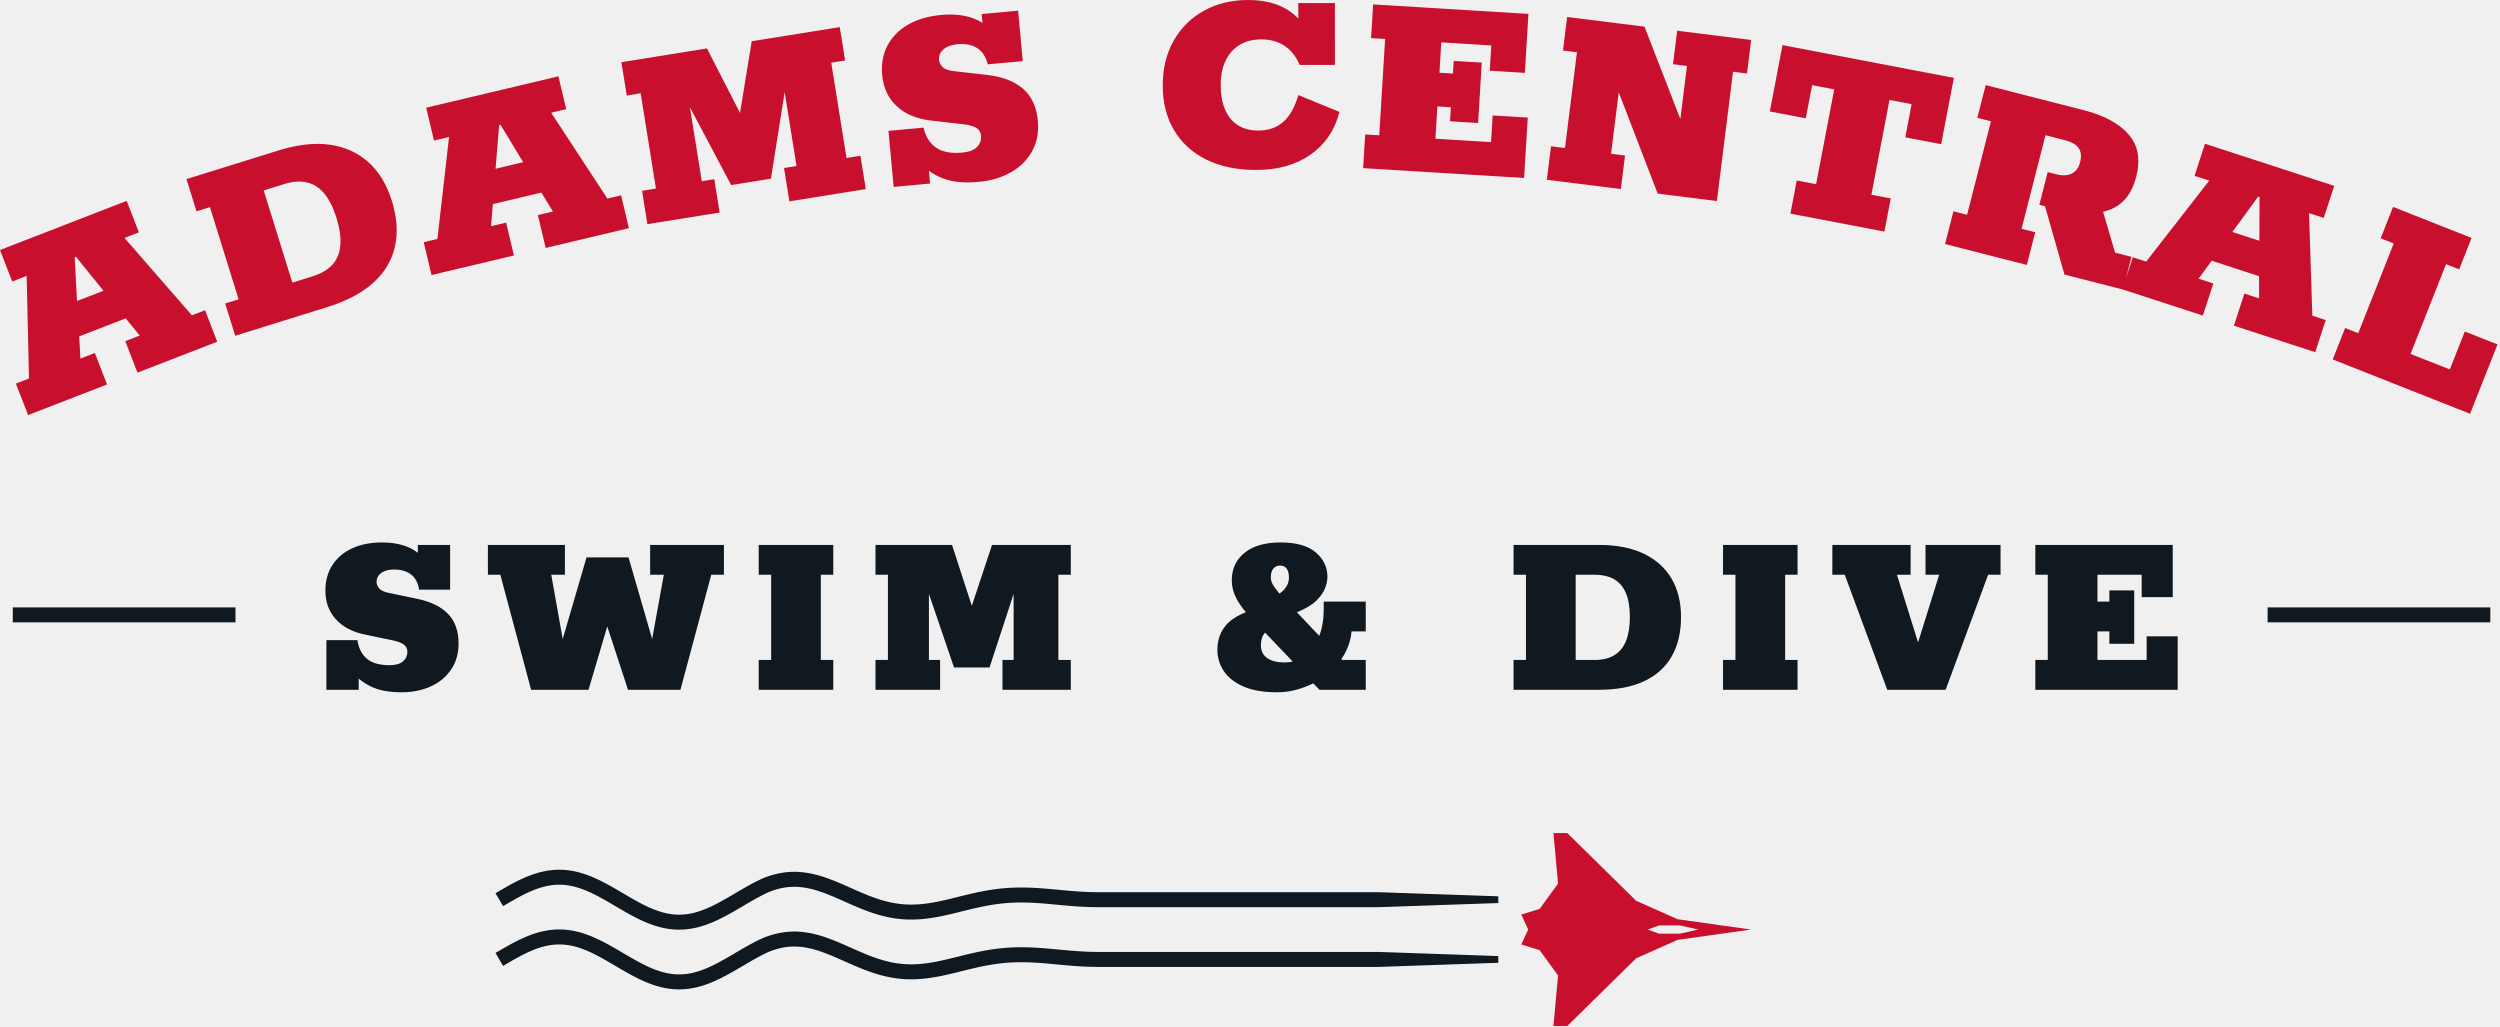
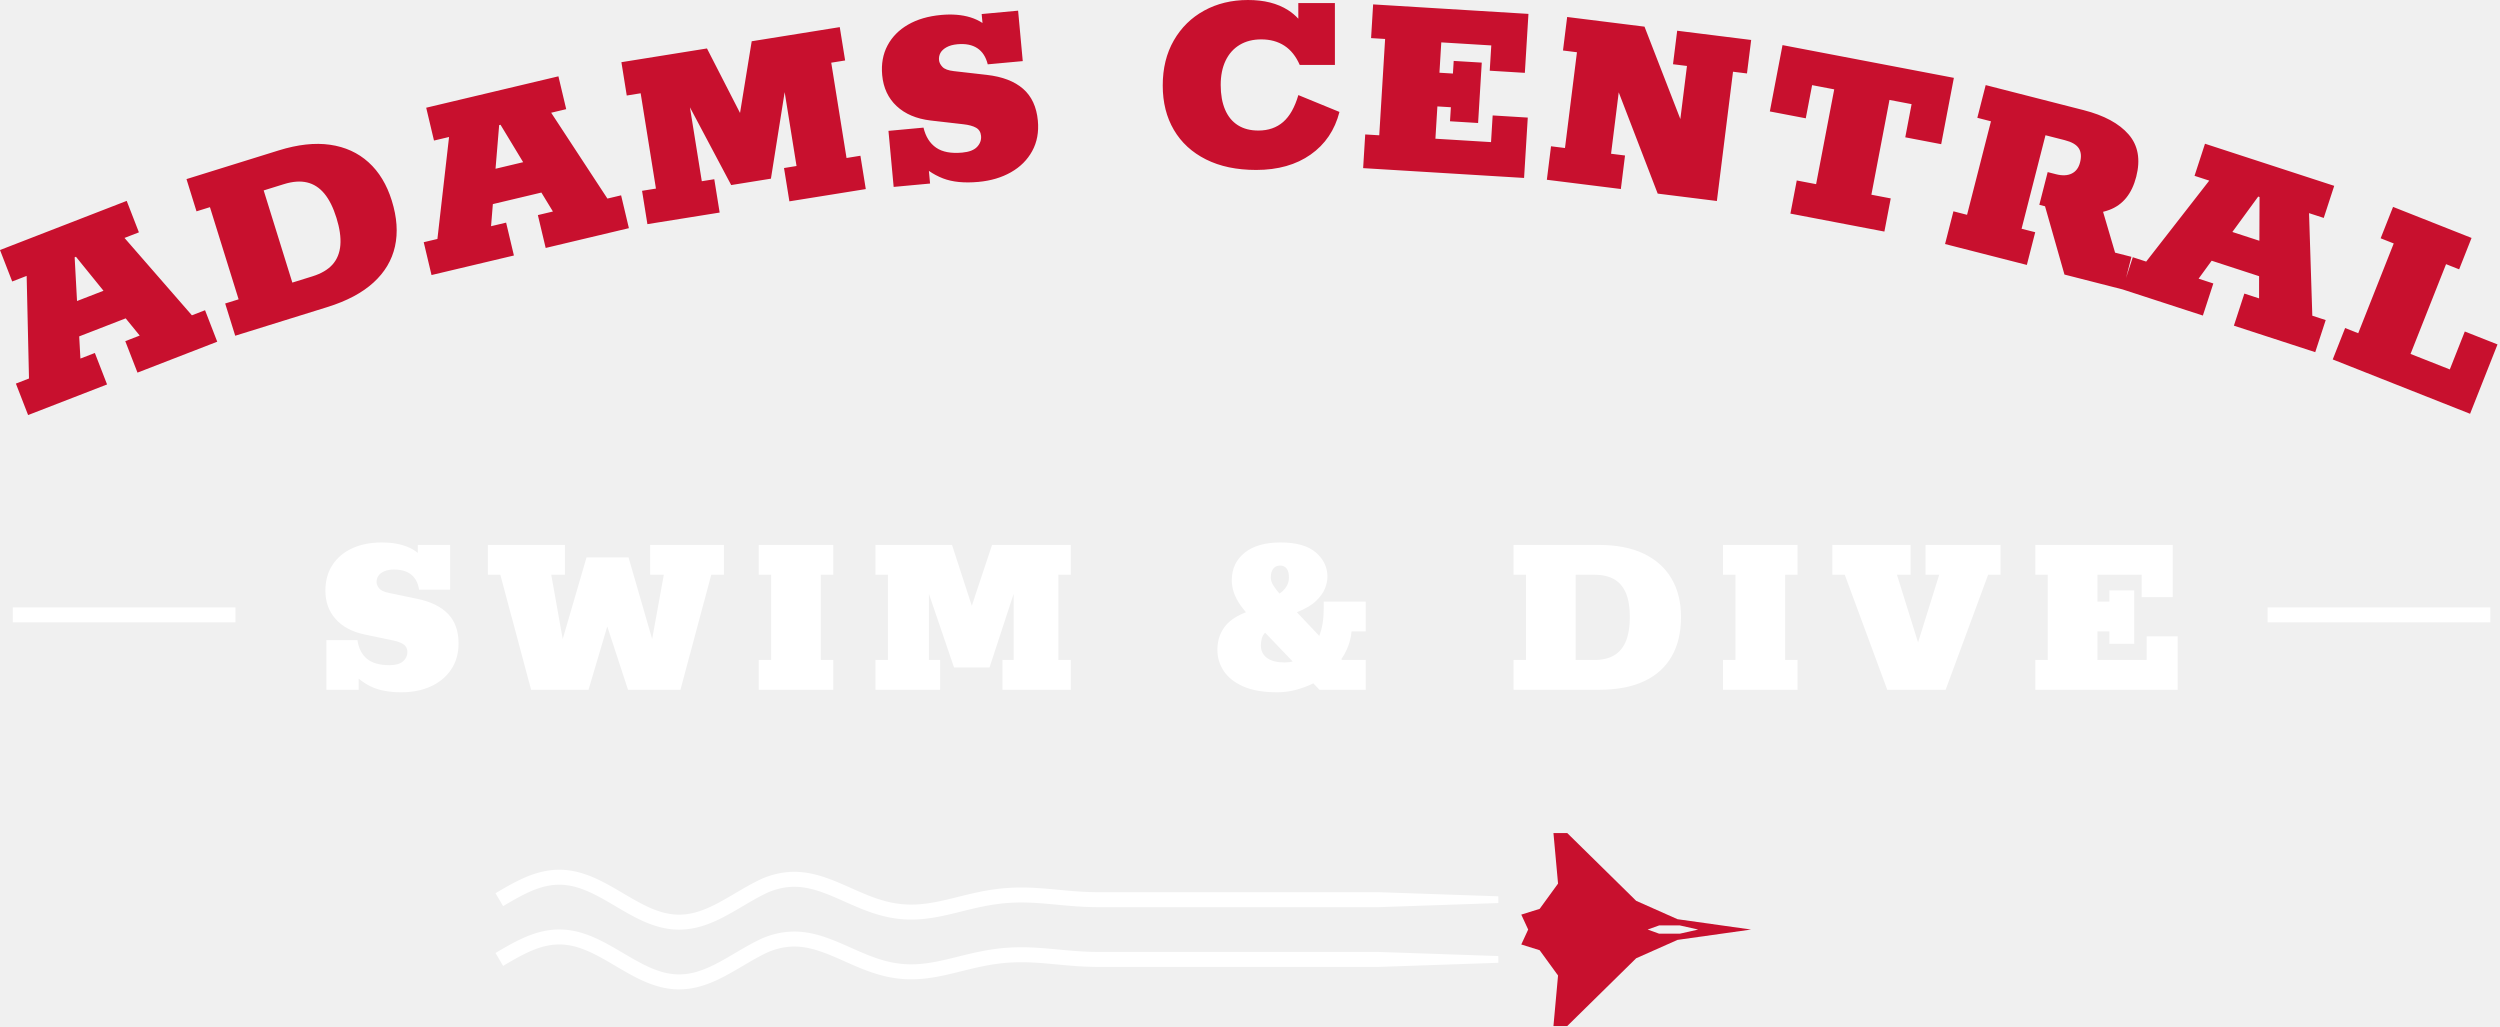
<svg xmlns="http://www.w3.org/2000/svg" width="10.01in" height="4.11in" viewBox="0 0 1001 411">
  <g id="ink-jets-red">
    <path fill="#C8102E" fill-rule="nonzero" d="M778.8 97.71 811.55 106.08 814.9 92.98 809.44 91.59 819.01 54.15 826.76 56.13Q830.91 57.19 832.33 59.35Q833.75 61.52 832.86 65.01Q832.02 68.29 829.5 69.5Q826.98 70.72 823.27 69.77L819.89 68.91L816.54 82.01L818.83 82.59L826.61 109.93L849.88 115.88L882.03 126.35L886.22 113.5L880.32 111.58L885.55 104.39L904.54 110.58L904.53 119.47L898.64 117.55L894.45 130.4L927.02 141.01L931.21 128.16L925.85 126.41L924.54 85.34L930.43 87.26L934.62 74.41L882.88 57.55L878.69 70.4L884.58 72.32L859.33 104.74L853.97 102.99L851.26 111.3L853.43 102.83L846.88 101.16L842.07 84.81Q843.36 84.5 844.56 84.05Q852.72 81.02 855.35 70.76Q858 60.39 852.29 53.82Q846.59 47.24 834.25 44.09L795.07 34.07L791.72 47.17L797.18 48.57L787.61 86.01L782.15 84.61ZM259.22 89.75 288.15 85.11 286 71.76 281 72.56 276.25 42.97 292.77 74.1 308.68 71.54 314.18 36.88 318.93 66.47 313.92 67.28 316.07 80.62 346.66 75.71 344.51 62.36 338.95 63.26 332.83 25.1 338.39 24.21 336.24 10.86 300.98 16.52 296.31 45.23 283.07 19.4 248.81 24.9 250.95 38.25 256.52 37.35 262.64 75.51 257.08 76.4ZM94.18 134.43 131.08 122.95Q142.8 119.3 149.55 113.13Q156.31 106.96 158.15 98.66Q159.99 90.36 156.88 80.35Q153.87 70.67 147.55 64.97Q141.23 59.26 132.16 57.96Q123.08 56.65 111.57 60.23L74.67 71.71L78.68 84.62L84.06 82.95L95.54 119.85L90.16 121.52ZM619.36 71.98 648.99 75.68 650.66 62.26 645.07 61.56 648.14 36.97 663.74 77.52 687.44 80.48 693.9 28.72 699.49 29.41 701.17 16 671.54 12.3 669.87 25.72 675.46 26.41 672.81 47.66 658.46 10.67 627.49 6.8 625.82 20.22 631.41 20.92 626.62 59.26 621.03 58.57ZM11.25 166.19 42.87 153.93 37.98 141.33 32.2 143.57 31.71 134.69 50.32 127.47 55.94 134.36 50.16 136.6 55.05 149.2 86.98 136.82 82.1 124.21 76.84 126.25 49.85 95.27 55.62 93.03 50.73 80.43 0 100.11 4.89 112.71 10.67 110.47 11.61 151.55 6.36 153.59ZM172.78 110.13 205.77 102.3 202.65 89.14 196.62 90.57 197.34 81.72 216.77 77.1 221.39 84.69 215.36 86.12 218.49 99.28 251.81 91.36 248.69 78.21 243.21 79.51 220.69 45.14 226.71 43.71 223.59 30.56 170.65 43.13 173.77 56.28 179.8 54.85 175.14 95.68 169.66 96.98ZM545.8 67.32 610.24 71.25 611.72 47.08 597.66 46.22 597.01 56.9 574.74 55.54 575.53 42.61 580.93 42.94 580.58 48.56 591.83 49.25 593.3 25.07 582.06 24.39 581.75 29.45 576.35 29.12 577.09 16.97 597.11 18.19 596.49 28.31 610.55 29.17 611.99 5.56 549.8 1.76 548.98 15.26 554.6 15.6 552.25 54.17 546.63 53.83ZM391.8 72.83Q399.2 72.15 404.79 68.97Q410.38 65.8 413.29 60.49Q416.19 55.19 415.56 48.35Q414.8 40.05 409.63 35.54Q404.46 31.04 395.08 29.98L381.93 28.48Q378.62 28.11 377.37 26.81Q376.12 25.51 375.98 24.06Q375.84 22.48 376.56 21.17Q377.29 19.86 379.01 18.91Q380.74 17.96 383.32 17.72Q388.25 17.26 391.33 19.3Q394.4 21.34 395.49 25.76L409.51 24.47L407.65 4.27L393.06 5.62L393.39 9.2Q391.12 7.73 388.54 6.94Q383.42 5.38 376.8 5.99Q369.06 6.7 363.58 9.87Q358.11 13.03 355.36 18.21Q352.61 23.38 353.23 30.12Q353.94 37.74 359.01 42.48Q364.09 47.22 372.56 48.24L385.71 49.75Q389.02 50.12 390.81 51.14Q392.61 52.16 392.81 54.41Q393.04 56.88 391.24 58.8Q389.44 60.72 385.29 61.1Q378.55 61.72 374.81 59.12Q371.06 56.53 369.77 51.1L355.74 52.4L357.82 74.84L372.4 73.49L371.93 68.42Q374.54 70.25 377.58 71.43Q383.27 73.62 391.8 72.83ZM502.98 68.05Q516.05 68.04 524.78 61.89Q533.51 55.75 536.32 44.82L519.86 38.07Q517.73 45.39 513.79 48.83Q509.84 52.27 503.87 52.27Q499.03 52.28 495.65 50.14Q492.27 48 490.52 43.89Q488.77 39.78 488.77 34.03Q488.76 28.4 490.73 24.28Q492.7 20.17 496.36 17.97Q500.02 15.77 504.98 15.77Q510.39 15.77 514.27 18.3Q518.16 20.83 520.42 26.01L534.5 26L534.49 1.22L519.84 1.23L519.85 7.49Q518.01 5.5 515.73 4.05Q509.36 -0.01 499.67 0Q489.87 0.01 482.16 4.24Q474.44 8.46 470 16.18Q465.55 23.9 465.56 34.27Q465.56 44.41 470.02 52.01Q474.47 59.61 482.87 63.83Q491.26 68.05 502.98 68.05ZM716.88 85.53 754.51 92.72 757.05 79.44 749.3 77.96 756.55 40.01 765.4 41.7 762.87 54.98 777.25 57.73 782.33 31.17 713.72 18.06 708.64 44.62 723.03 47.37 725.57 34.09 734.42 35.78 727.17 73.74 719.42 72.26ZM701.12 372.19 671.68 368.05 655.12 360.69 627.52 333.55H622L623.84 353.79L616.48 363.91L609.12 366.21L611.88 372.19L609.12 378.17L616.48 380.47L623.84 390.59L622 410.83H627.52L655.12 383.69L671.68 376.33ZM934.02 143.92 989.02 165.68 1000 137.91 986.91 132.73 980.9 147.92 965.18 141.71 979.4 105.77 984.64 107.84 989.61 95.27 958.18 82.84 953.21 95.41 958.45 97.48 944.23 133.42 938.99 131.34ZM117.05 113.15 105.58 76.25 113.65 73.74Q118.92 72.1 122.92 73.04Q126.93 73.98 129.85 77.49Q132.78 81.01 134.72 87.25Q136.66 93.49 136.28 98.15Q135.9 102.81 133.15 105.91Q130.39 109 125.12 110.64ZM893.84 92.88 904.19 78.71 904.72 78.88 904.65 96.4ZM198.41 67.57 199.86 50.09 200.41 49.96 209.47 64.94ZM30.84 120.53 29.89 103.02 30.41 102.81 41.44 116.42ZM679.96 372.19 672.6 373.85H664.32L659.72 372.19L664.32 370.54H672.6Z" />
  </g>
-   <g id="ink-black">
-     <path fill="#101820" fill-rule="nonzero" d="M212.66 276.19H235.64L243.15 250.83L251.46 276.19H272.45L284.79 230.13H289.86V218.19H260.32V230.13H265.79L261.12 255.87L251.66 223.17H234.85L225.31 255.87L220.72 230.13H226.19V218.19H195.35V230.13H200.33ZM350.55 276.19H376.42V264.25H371.94V237.79L381.99 267.24H396.21L405.86 237.79V264.25H401.39V276.19H428.75V264.25H423.77V230.13H428.75V218.19H397.21L389.11 242.57L381.19 218.19H350.55V230.13H355.52V264.25H350.55ZM606.03 276.19H640.15Q651 276.19 658.31 272.76Q665.62 269.33 669.35 262.81Q673.08 256.3 673.08 247.04Q673.08 238.09 669.25 231.62Q665.42 225.16 658.11 221.67Q650.8 218.19 640.15 218.19H606.03V230.13H611V264.25H606.03ZM511.42 277.19Q515.3 277.19 518.98 276.19Q522.66 275.2 525.84 273.61L528.33 276.19H546.84V264.25H537.38L537.07 263.92Q538.4 262.04 539.32 259.93Q540.87 256.4 541.16 252.81H546.84V240.88H530.02V243.76Q530.02 246.84 529.57 249.58Q529.13 252.32 528.23 254.6L519.28 245.15Q524.45 243.06 527.04 240.53Q529.62 237.99 530.57 235.5Q531.51 233.02 531.51 230.93Q531.51 225.26 526.89 221.23Q522.26 217.2 512.71 217.2Q503.46 217.2 498.34 221.33Q493.21 225.46 493.21 232.32Q493.21 236.2 495.2 239.93Q496.51 242.37 498.88 245.14Q493.61 247.18 490.97 250.23Q487.44 254.31 487.44 260.18Q487.44 264.75 489.93 268.58Q492.42 272.41 497.69 274.8Q502.96 277.19 511.42 277.19ZM814.95 276.19H871.95V254.8H859.52V264.25H839.82V252.81H844.59V257.79H854.54V236.4H844.59V240.88H839.82V230.13H857.53V239.08H869.96V218.19H814.95V230.13H819.92V264.25H814.95ZM599.92 382.8 597.7 382.73 593.25 382.57 592.14 382.54 591.03 382.5 589.92 382.46 588.81 382.42 587.7 382.38 586.59 382.34 585.48 382.31 584.37 382.27 583.25 382.23 582.14 382.19 581.03 382.15 579.92 382.12 578.81 382.08 577.7 382.04 576.59 382 575.48 381.96 574.37 381.92 573.25 381.89 572.14 381.85 571.03 381.81 569.92 381.77 568.81 381.73 567.7 381.7 566.59 381.66 565.48 381.62 564.37 381.58 563.25 381.54 562.14 381.5 561.03 381.47 559.92 381.43 558.81 381.39 557.7 381.35 556.59 381.31 554.37 381.24 553.25 381.2 552.14 381.16 551.03 381.15H439.93L438.84 381.15L437.76 381.13L436.68 381.11L435.59 381.07L434.51 381.02L433.42 380.97L432.33 380.9L431.24 380.83L430.15 380.75L429.05 380.66L427.96 380.57L426.86 380.48L425.75 380.37L424.64 380.27L423.53 380.17L422.42 380.06L421.3 379.96L420.18 379.86L419.06 379.76L417.93 379.67L416.8 379.59L415.67 379.51L414.53 379.44L413.39 379.38L412.25 379.34L411.1 379.3L409.96 379.28L408.81 379.28L407.65 379.29L406.5 379.31L405.35 379.35L404.19 379.41L403.03 379.49L401.88 379.58L400.72 379.69L399.57 379.82L398.41 379.97L397.26 380.13L396.11 380.31L394.96 380.51L393.81 380.71L392.67 380.94L391.53 381.17L390.39 381.41L389.26 381.67L388.13 381.93L387 382.2L385.88 382.47L384.76 382.74L383.64 383.02L382.54 383.3L381.43 383.57L380.33 383.84L379.24 384.1L378.15 384.35L377.06 384.59L375.98 384.82L374.91 385.04L373.83 385.24L372.77 385.42L371.71 385.59L370.65 385.73L369.6 385.85L368.56 385.96L367.51 386.03L366.47 386.09L365.43 386.11L364.4 386.12L363.37 386.09L362.34 386.04L361.31 385.96L360.27 385.85L359.24 385.71L358.21 385.55L357.17 385.36L356.14 385.14L355.09 384.89L354.05 384.62L353 384.31L351.95 383.99L350.89 383.64L349.83 383.26L348.76 382.87L347.69 382.46L346.61 382.02L345.53 381.57L344.44 381.11L343.34 380.64L342.24 380.15L341.14 379.66L340.03 379.17L338.91 378.67L337.79 378.18L336.66 377.69L335.52 377.21L334.38 376.74L333.23 376.29L332.07 375.85L330.91 375.43L329.74 375.03L328.56 374.66L327.38 374.32L326.18 374.02L324.98 373.74L323.78 373.51L322.57 373.32L321.35 373.17L320.12 373.06L318.9 373L317.66 372.99L316.43 373.03L315.2 373.12L313.97 373.26L312.74 373.45L311.51 373.69L310.29 373.98L309.07 374.31L307.86 374.7L306.65 375.12L305.41 375.61L304.19 376.18L303.02 376.75L301.87 377.34L300.72 377.95L299.58 378.58L298.44 379.22L297.31 379.86L296.19 380.52L295.07 381.17L293.96 381.83L292.85 382.48L291.75 383.12L290.66 383.75L289.57 384.36L288.49 384.96L287.41 385.54L286.35 386.09L285.29 386.61L284.23 387.11L283.19 387.57L282.15 388L281.12 388.39L280.09 388.75L279.07 389.07L278.07 389.35L277.06 389.59L276.07 389.78L275.07 389.94L274.09 390.05L273.1 390.12L272.12 390.15L271.14 390.14L270.15 390.08L269.17 389.99L268.18 389.85L267.18 389.67L266.18 389.45L265.17 389.19L264.16 388.88L263.14 388.54L262.11 388.16L261.07 387.75L260.03 387.3L258.98 386.81L257.92 386.3L256.86 385.76L255.79 385.19L254.71 384.61L253.62 384L252.53 383.37L251.43 382.74L250.33 382.09L249.22 381.44L248.11 380.78L246.98 380.12L245.86 379.47L244.72 378.83L243.58 378.2L242.44 377.58L241.28 376.98L240.12 376.4L238.96 375.85L237.78 375.32L236.6 374.82L235.41 374.36L234.21 373.94L233.01 373.55L231.8 373.21L230.58 372.91L229.36 372.66L228.13 372.46L226.89 372.3L225.66 372.2L224.42 372.16L223.18 372.16L221.94 372.22L220.7 372.33L219.47 372.49L218.24 372.71L217.02 372.97L215.8 373.27L214.59 373.63L213.39 374.02L212.19 374.45L211.01 374.92L209.83 375.42L208.65 375.96L207.49 376.51L206.33 377.1L205.18 377.7L204.03 378.32L202.89 378.96L201.76 379.6L200.63 380.26L199.51 380.91L198.4 381.57L201.44 386.74L202.55 386.09L203.65 385.44L204.75 384.81L205.84 384.18L206.92 383.58L208 383L209.07 382.43L210.13 381.9L211.19 381.39L212.24 380.92L213.28 380.47L214.32 380.06L215.34 379.69L216.36 379.36L217.38 379.06L218.38 378.81L219.38 378.6L220.37 378.43L221.36 378.29L222.35 378.21L223.33 378.16L224.31 378.16L225.3 378.19L226.28 378.27L227.27 378.4L228.26 378.56L229.26 378.76L230.27 379.01L231.28 379.3L232.3 379.62L233.32 379.99L234.35 380.39L235.39 380.82L236.44 381.29L237.5 381.8L238.56 382.33L239.63 382.88L240.7 383.46L241.79 384.06L242.88 384.68L243.97 385.31L245.07 385.96L246.18 386.61L247.29 387.26L248.41 387.92L249.53 388.57L250.67 389.22L251.8 389.86L252.95 390.48L254.1 391.09L255.25 391.68L256.42 392.24L257.59 392.78L258.77 393.29L259.96 393.76L261.15 394.2L262.35 394.6L263.56 394.96L264.77 395.28L266 395.55L267.22 395.77L268.46 395.95L269.69 396.07L270.93 396.14L272.17 396.15L273.41 396.11L274.65 396.02L275.88 395.88L277.11 395.69L278.34 395.45L279.56 395.16L280.77 394.82L281.97 394.45L283.17 394.03L284.36 393.58L285.55 393.09L286.72 392.57L287.89 392.02L289.05 391.44L290.21 390.85L291.35 390.23L292.5 389.6L293.63 388.96L294.76 388.31L295.88 387.66L297 387L298.11 386.35L299.21 385.7L300.31 385.06L301.4 384.43L302.49 383.82L303.57 383.23L304.64 382.66L305.71 382.11L306.77 381.59L307.77 381.13L308.74 380.75L309.76 380.39L310.77 380.07L311.78 379.79L312.78 379.55L313.77 379.36L314.77 379.21L315.76 379.09L316.74 379.02L317.73 378.99L318.73 379L319.72 379.05L320.72 379.13L321.72 379.26L322.73 379.42L323.75 379.62L324.77 379.85L325.8 380.11L326.84 380.41L327.88 380.74L328.93 381.09L329.99 381.48L331.06 381.88L332.13 382.31L333.21 382.75L334.3 383.21L335.39 383.68L336.49 384.16L337.59 384.65L338.7 385.15L339.82 385.64L340.94 386.14L342.07 386.62L343.21 387.11L344.34 387.58L345.49 388.04L346.64 388.48L347.79 388.91L348.95 389.32L350.12 389.7L351.29 390.06L352.46 390.4L353.64 390.71L354.82 390.99L356 391.24L357.19 391.46L358.38 391.65L359.57 391.81L360.76 391.93L361.95 392.03L363.14 392.09L364.33 392.11L365.52 392.11L366.7 392.08L367.89 392.02L369.07 391.93L370.24 391.82L371.41 391.68L372.58 391.52L373.74 391.34L374.9 391.14L376.05 390.93L377.2 390.7L378.34 390.45L379.48 390.2L380.61 389.94L381.73 389.67L382.86 389.4L383.97 389.12L385.09 388.84L386.2 388.57L387.3 388.3L388.4 388.03L389.5 387.77L390.59 387.52L391.68 387.27L392.76 387.04L393.84 386.82L394.92 386.61L396 386.42L397.07 386.23L398.14 386.07L399.21 385.92L400.28 385.78L401.34 385.66L402.41 385.56L403.48 385.47L404.54 385.4L405.61 385.35L406.68 385.31L407.74 385.28L408.81 385.28L409.89 385.28L410.96 385.3L412.04 385.33L413.12 385.38L414.2 385.43L415.29 385.5L416.37 385.57L417.47 385.65L418.56 385.74L419.66 385.84L420.76 385.94L421.87 386.04L422.98 386.14L424.09 386.25L425.2 386.35L426.32 386.45L427.44 386.55L428.57 386.64L429.69 386.73L430.82 386.82L431.96 386.89L433.09 386.96L434.23 387.02L435.36 387.06L436.5 387.1L437.64 387.13L438.78 387.15L439.91 387.15H551.03L552.14 387.15L553.25 387.11L554.37 387.07L556.59 386.99L557.7 386.95L558.81 386.92L559.92 386.88L561.03 386.84L562.14 386.8L563.25 386.76L564.37 386.72L565.48 386.69L566.59 386.65L567.7 386.61L568.81 386.57L569.92 386.53L571.03 386.5L572.14 386.46L573.25 386.42L574.37 386.38L575.48 386.34L576.59 386.3L577.7 386.27L578.81 386.23L579.92 386.19L581.03 386.15L582.14 386.11L583.25 386.08L584.37 386.04L585.48 386L586.59 385.96L587.7 385.92L588.81 385.88L589.92 385.85L591.03 385.81L592.14 385.77L593.25 385.73L594.37 385.69L595.48 385.66L596.59 385.62L597.7 385.58L598.81 385.54L599.92 385.5ZM599.92 358.88 594.37 358.69 593.25 358.65 592.14 358.62 591.03 358.58 589.92 358.54 588.81 358.5 587.7 358.46 586.59 358.42 585.48 358.39 584.37 358.35 583.25 358.31 582.14 358.27 581.03 358.23 579.92 358.2 578.81 358.16 577.7 358.12 576.59 358.08 575.48 358.04 574.37 358 573.25 357.97 572.14 357.93 571.03 357.89 569.92 357.85 568.81 357.81 567.7 357.78 566.59 357.74 565.48 357.7 564.37 357.66 563.25 357.62 562.14 357.58 561.03 357.55 559.92 357.51 558.81 357.47 557.7 357.43 555.48 357.35 554.37 357.32 553.25 357.28 552.14 357.24 551.03 357.23H441.03L439.93 357.23L438.84 357.23L437.76 357.21L436.68 357.19L435.59 357.15L434.51 357.1L433.42 357.05L432.33 356.98L431.24 356.91L430.15 356.83L429.05 356.74L427.96 356.65L426.86 356.56L425.75 356.45L424.64 356.35L423.53 356.25L422.42 356.14L421.3 356.04L420.18 355.94L419.06 355.84L417.93 355.75L416.8 355.67L415.67 355.59L414.53 355.52L413.39 355.46L412.25 355.42L411.1 355.38L409.96 355.36L408.81 355.36L407.65 355.37L406.5 355.39L405.35 355.43L404.19 355.49L403.03 355.57L401.88 355.66L400.72 355.77L399.57 355.9L398.41 356.05L397.26 356.21L396.11 356.39L394.96 356.59L393.81 356.79L392.67 357.02L391.53 357.25L390.39 357.49L389.26 357.75L388.13 358.01L387 358.28L385.88 358.55L384.76 358.82L383.64 359.1L382.54 359.38L381.43 359.65L380.33 359.92L379.24 360.18L378.15 360.43L377.06 360.67L375.98 360.9L374.91 361.12L373.83 361.32L372.77 361.5L371.71 361.67L370.65 361.81L369.6 361.93L368.56 362.04L367.51 362.11L366.47 362.17L365.43 362.19L364.4 362.2L363.37 362.17L362.34 362.12L361.31 362.04L360.27 361.93L359.24 361.79L358.21 361.63L357.17 361.44L356.14 361.22L355.09 360.97L354.05 360.7L353 360.39L351.95 360.07L350.89 359.72L349.83 359.34L348.76 358.95L347.69 358.54L346.61 358.1L345.53 357.65L344.44 357.19L343.34 356.72L342.24 356.23L341.14 355.74L340.03 355.25L338.91 354.75L337.79 354.26L336.66 353.77L335.52 353.29L334.38 352.82L333.23 352.37L332.07 351.93L330.91 351.51L329.74 351.11L328.56 350.74L327.38 350.4L326.18 350.1L324.98 349.82L323.78 349.59L322.57 349.4L321.35 349.25L320.12 349.14L318.9 349.08L317.66 349.07L316.43 349.11L315.2 349.2L313.97 349.34L312.74 349.53L311.51 349.77L310.29 350.06L309.07 350.39L307.86 350.78L306.65 351.2L305.41 351.69L304.19 352.26L303.02 352.83L301.87 353.42L300.72 354.03L299.58 354.66L298.44 355.3L297.31 355.94L296.19 356.6L295.07 357.25L293.96 357.91L292.85 358.56L291.75 359.2L290.66 359.83L289.57 360.44L288.49 361.04L287.41 361.62L286.35 362.17L285.29 362.69L284.23 363.19L283.19 363.65L282.15 364.08L281.12 364.47L280.09 364.83L279.07 365.15L278.07 365.43L277.06 365.67L276.07 365.86L275.07 366.02L274.09 366.13L273.1 366.2L272.12 366.23L271.14 366.22L270.15 366.16L269.17 366.07L268.18 365.93L267.18 365.75L266.18 365.53L265.17 365.27L264.16 364.96L263.14 364.62L262.11 364.24L261.07 363.83L260.03 363.38L258.98 362.89L257.92 362.38L256.86 361.84L255.79 361.27L254.71 360.69L253.62 360.08L252.53 359.45L251.43 358.82L250.33 358.17L249.22 357.52L248.11 356.86L246.98 356.2L245.86 355.55L244.72 354.91L243.58 354.28L242.44 353.66L241.28 353.06L240.12 352.48L238.96 351.93L237.78 351.4L236.6 350.9L235.41 350.44L234.21 350.02L233.01 349.63L231.8 349.29L230.58 348.99L229.36 348.74L228.13 348.54L226.89 348.38L225.66 348.28L224.42 348.24L223.18 348.24L221.94 348.3L220.7 348.41L219.47 348.57L218.24 348.79L217.02 349.05L215.8 349.35L214.59 349.71L213.39 350.1L212.19 350.53L211.01 351L209.83 351.5L208.65 352.04L207.49 352.59L206.33 353.18L205.18 353.78L204.03 354.4L202.89 355.04L201.76 355.68L200.63 356.34L199.51 356.99L198.4 357.65L201.44 362.82L202.55 362.17L203.65 361.52L204.75 360.89L205.84 360.26L206.92 359.66L208 359.08L209.07 358.51L210.13 357.98L211.19 357.47L212.24 357L213.28 356.55L214.32 356.14L215.34 355.77L216.36 355.44L217.38 355.14L218.38 354.89L219.38 354.68L220.37 354.51L221.36 354.37L222.35 354.29L223.33 354.24L224.31 354.24L225.3 354.27L226.28 354.35L227.27 354.48L228.26 354.64L229.26 354.84L230.27 355.09L231.28 355.38L232.3 355.7L233.32 356.07L234.35 356.47L235.39 356.9L236.44 357.37L237.5 357.88L238.56 358.41L239.63 358.96L240.7 359.54L241.79 360.14L242.88 360.76L243.97 361.39L245.07 362.04L246.18 362.69L247.29 363.34L248.41 364L249.53 364.65L250.67 365.3L251.8 365.94L252.95 366.56L254.1 367.17L255.25 367.76L256.42 368.32L257.59 368.86L258.77 369.37L259.96 369.84L261.15 370.28L262.35 370.68L263.56 371.04L264.77 371.36L266 371.63L267.22 371.85L268.46 372.03L269.69 372.15L270.93 372.22L272.17 372.23L273.41 372.19L274.65 372.1L275.88 371.96L277.11 371.77L278.34 371.53L279.56 371.24L280.77 370.9L281.97 370.53L283.17 370.11L284.36 369.66L285.55 369.17L286.72 368.65L287.89 368.1L289.05 367.52L290.21 366.93L291.35 366.31L292.5 365.68L293.63 365.04L294.76 364.39L295.88 363.74L297 363.08L298.11 362.43L299.21 361.78L300.31 361.14L301.4 360.51L302.49 359.9L303.57 359.31L304.64 358.74L305.71 358.19L306.77 357.67L307.77 357.21L308.74 356.83L309.76 356.47L310.77 356.15L311.78 355.87L312.78 355.63L313.77 355.44L314.77 355.29L315.76 355.17L316.74 355.1L317.73 355.07L318.73 355.08L319.72 355.13L320.72 355.21L321.72 355.34L322.73 355.5L323.75 355.7L324.77 355.93L325.8 356.19L326.84 356.49L327.88 356.82L328.93 357.17L329.99 357.56L331.06 357.96L332.13 358.39L333.21 358.83L334.3 359.29L335.39 359.76L336.49 360.24L337.59 360.73L338.7 361.23L339.82 361.72L340.94 362.22L342.07 362.7L343.21 363.19L344.34 363.66L345.49 364.12L346.64 364.56L347.79 364.99L348.95 365.4L350.12 365.78L351.29 366.14L352.46 366.48L353.64 366.79L354.82 367.07L356 367.32L357.19 367.54L358.38 367.73L359.57 367.89L360.76 368.01L361.95 368.11L363.14 368.17L364.33 368.19L365.52 368.19L366.7 368.16L367.89 368.1L369.07 368.01L370.24 367.9L371.41 367.76L372.58 367.6L373.74 367.42L374.9 367.22L376.05 367.01L377.2 366.78L378.34 366.53L379.48 366.28L380.61 366.02L381.73 365.75L382.86 365.48L383.97 365.2L385.09 364.92L386.2 364.65L387.3 364.38L388.4 364.11L389.5 363.85L390.59 363.6L391.68 363.35L392.76 363.12L393.84 362.9L394.92 362.69L396 362.5L397.07 362.31L398.14 362.15L399.21 362L400.28 361.86L401.34 361.74L402.41 361.64L403.48 361.55L404.54 361.48L405.61 361.43L406.68 361.39L407.74 361.36L408.81 361.36L409.89 361.36L410.96 361.38L412.04 361.41L413.12 361.46L414.2 361.51L415.29 361.58L416.37 361.65L417.47 361.73L418.56 361.82L419.66 361.92L420.76 362.02L421.87 362.12L422.98 362.22L424.09 362.33L425.2 362.43L426.32 362.53L427.44 362.63L428.57 362.72L429.69 362.81L430.82 362.9L431.96 362.97L433.09 363.04L434.23 363.1L435.36 363.14L436.5 363.18L437.64 363.21L438.78 363.23L439.91 363.23H551.03L552.14 363.23L553.25 363.19L555.48 363.11L556.59 363.07L557.7 363.03L558.81 363L559.92 362.96L561.03 362.92L562.14 362.88L563.25 362.84L564.37 362.8L565.48 362.77L566.59 362.73L567.7 362.69L568.81 362.65L569.92 362.61L571.03 362.58L572.14 362.54L573.25 362.5L574.37 362.46L575.48 362.42L576.59 362.38L577.7 362.35L578.81 362.31L579.92 362.27L581.03 362.23L582.14 362.19L583.25 362.16L584.37 362.12L585.48 362.08L586.59 362.04L587.7 362L588.81 361.96L589.92 361.93L591.03 361.89L592.14 361.85L593.25 361.81L594.37 361.77L595.48 361.74L596.59 361.7L597.7 361.66L598.81 361.62L599.92 361.58ZM755.66 276.19H779.03L796.05 230.13H801.02V218.19H770.98V230.13H776.45L767.99 257.23L759.54 230.13H765.01V218.19H733.67V230.13H738.64ZM160.73 277.19Q167.3 277.19 172.47 274.85Q177.64 272.51 180.63 268.08Q183.61 263.66 183.61 257.59Q183.61 250.23 179.44 245.85Q175.26 241.47 167.1 239.78L155.66 237.39Q152.77 236.8 151.78 235.55Q150.78 234.31 150.78 233.02Q150.78 231.62 151.53 230.53Q152.28 229.43 153.87 228.74Q155.46 228.04 157.75 228.04Q162.13 228.04 164.66 230.08Q167.2 232.12 167.8 236.1H180.23V218.19H167.3V221.37Q165.42 219.89 163.22 218.99Q158.84 217.2 152.97 217.2Q146.11 217.2 141.03 219.54Q135.96 221.87 133.13 226.2Q130.29 230.53 130.29 236.5Q130.29 243.26 134.37 247.84Q138.45 252.42 145.81 254.01L157.25 256.4Q160.14 256.99 161.63 258.04Q163.12 259.08 163.12 261.07Q163.12 263.26 161.38 264.8Q159.64 266.34 155.96 266.34Q149.99 266.34 146.9 263.76Q143.82 261.17 143.12 256.3H130.69V276.19H143.62V271.7Q145.76 273.52 148.35 274.8Q153.17 277.19 160.73 277.19ZM689.9 276.19H719.74V264.25H714.77V230.13H719.74V218.19H689.9V230.13H694.87V264.25H689.9ZM303.79 276.19H333.64V264.25H328.66V230.13H333.64V218.19H303.79V230.13H308.77V264.25H303.79ZM630.9 264.25V230.13H638.36Q643.24 230.13 646.37 231.97Q649.5 233.81 651.05 237.54Q652.59 241.27 652.59 247.04Q652.59 252.81 651.05 256.64Q649.5 260.47 646.37 262.36Q643.24 264.25 638.36 264.25ZM5.12 243.19V249.19H94.29V243.19ZM907.95 243.19V249.19H997.12V243.19ZM504.85 258.38Q504.85 257.09 505.2 255.75Q505.55 254.41 506.54 253.31L517.59 264.85Q516.89 265.05 516.04 265.15Q515.2 265.25 514.4 265.25Q509.83 265.25 507.34 263.46Q504.85 261.67 504.85 258.38ZM508.83 231.23Q508.83 228.94 509.83 227.69Q510.82 226.45 512.51 226.45Q514.3 226.45 515.2 227.69Q516.09 228.94 516.09 231.23Q516.09 232.82 515.45 234.16Q514.8 235.5 513.66 236.6Q513.04 237.19 512.29 237.67Q510.88 235.98 510.03 234.71Q508.83 232.92 508.83 231.23Z" />
+   <g id="ink-white">
+     <path fill="#FFFFFF" fill-rule="nonzero" d="M212.66 276.19H235.64L243.15 250.83L251.46 276.19H272.45L284.79 230.13H289.86V218.19H260.32V230.13H265.79L261.12 255.87L251.66 223.17H234.85L225.31 255.87L220.72 230.13H226.19V218.19H195.35V230.13H200.33ZM350.55 276.19H376.42V264.25H371.94V237.79L381.99 267.24H396.21L405.86 237.79V264.25H401.39V276.19H428.75V264.25H423.77V230.13H428.75V218.19H397.21L389.11 242.57L381.19 218.19H350.55V230.13H355.52V264.25H350.55ZM606.03 276.19H640.15Q651 276.19 658.31 272.76Q665.62 269.33 669.35 262.81Q673.08 256.3 673.08 247.04Q673.08 238.09 669.25 231.62Q665.42 225.16 658.11 221.67Q650.8 218.19 640.15 218.19H606.03V230.13H611V264.25H606.03ZM511.42 277.19Q515.3 277.19 518.98 276.19Q522.66 275.2 525.84 273.61L528.33 276.19H546.84V264.25H537.38L537.07 263.92Q538.4 262.04 539.32 259.93Q540.87 256.4 541.16 252.81H546.84V240.88H530.02V243.76Q530.02 246.84 529.57 249.58Q529.13 252.32 528.23 254.6L519.28 245.15Q524.45 243.06 527.04 240.53Q529.62 237.99 530.57 235.5Q531.51 233.02 531.51 230.93Q531.51 225.26 526.89 221.23Q522.26 217.2 512.71 217.2Q503.46 217.2 498.34 221.33Q493.21 225.46 493.21 232.32Q493.21 236.2 495.2 239.93Q496.51 242.37 498.88 245.14Q493.61 247.18 490.97 250.23Q487.44 254.31 487.44 260.18Q487.44 264.75 489.93 268.58Q492.42 272.41 497.69 274.8Q502.96 277.19 511.42 277.19ZM814.95 276.19H871.95V254.8H859.52V264.25H839.82V252.81H844.59V257.79H854.54V236.4H844.59V240.88H839.82V230.13H857.53V239.08H869.96V218.19H814.95V230.13H819.92V264.25H814.95ZM599.92 382.8 597.7 382.73 593.25 382.57 592.14 382.54 591.03 382.5 589.92 382.46 588.81 382.42 587.7 382.38 586.59 382.34 585.48 382.31 584.37 382.27 583.25 382.23 582.14 382.19 581.03 382.15 579.92 382.12 578.81 382.08 577.7 382.04 576.59 382 575.48 381.96 574.37 381.92 573.25 381.89 572.14 381.85 571.03 381.81 569.92 381.77 568.81 381.73 567.7 381.7 566.59 381.66 565.48 381.62 564.37 381.58 563.25 381.54 562.14 381.5 561.03 381.47 559.92 381.43 558.81 381.39 557.7 381.35 556.59 381.31 554.37 381.24 553.25 381.2 552.14 381.16 551.03 381.15H439.93L438.84 381.15L437.76 381.13L436.68 381.11L435.59 381.07L434.51 381.02L433.42 380.97L432.33 380.9L431.24 380.83L430.15 380.75L429.05 380.66L427.96 380.57L426.86 380.48L425.75 380.37L424.64 380.27L423.53 380.17L422.42 380.06L421.3 379.96L420.18 379.86L419.06 379.76L417.93 379.67L416.8 379.59L415.67 379.51L414.53 379.44L413.39 379.38L412.25 379.34L411.1 379.3L409.96 379.28L408.81 379.28L407.65 379.29L406.5 379.31L405.35 379.35L404.19 379.41L403.03 379.49L401.88 379.58L400.72 379.69L399.57 379.82L398.41 379.97L397.26 380.13L396.11 380.31L394.96 380.51L393.81 380.71L392.67 380.94L391.53 381.17L390.39 381.41L389.26 381.67L388.13 381.93L387 382.2L385.88 382.47L384.76 382.74L383.64 383.02L382.54 383.3L381.43 383.57L380.33 383.84L379.24 384.1L378.15 384.35L377.06 384.59L375.98 384.82L374.91 385.04L373.83 385.24L372.77 385.42L371.71 385.59L370.65 385.73L369.6 385.85L368.56 385.96L367.51 386.03L366.47 386.09L365.43 386.11L364.4 386.12L363.37 386.09L362.34 386.04L361.31 385.96L360.27 385.85L359.24 385.71L358.21 385.55L357.17 385.36L356.14 385.14L355.09 384.89L354.05 384.62L353 384.31L351.95 383.99L350.89 383.64L349.83 383.26L348.76 382.87L347.69 382.46L346.61 382.02L345.53 381.57L344.44 381.11L343.34 380.64L342.24 380.15L341.14 379.66L340.03 379.17L338.91 378.67L337.79 378.18L336.66 377.69L335.52 377.21L334.38 376.74L333.23 376.29L332.07 375.85L330.91 375.43L329.74 375.03L328.56 374.66L327.38 374.32L326.18 374.02L324.98 373.74L323.78 373.51L322.57 373.32L321.35 373.17L320.12 373.06L318.9 373L317.66 372.99L316.43 373.03L315.2 373.12L313.97 373.26L312.74 373.45L311.51 373.69L310.29 373.98L309.07 374.31L307.86 374.7L306.65 375.12L305.41 375.61L304.19 376.18L303.02 376.75L301.87 377.34L300.72 377.95L299.58 378.58L298.44 379.22L297.31 379.86L296.19 380.52L295.07 381.17L293.96 381.83L292.85 382.48L291.75 383.12L290.66 383.75L289.57 384.36L288.49 384.96L287.41 385.54L286.35 386.09L285.29 386.61L284.23 387.11L283.19 387.57L282.15 388L281.12 388.39L280.09 388.75L279.07 389.07L278.07 389.35L277.06 389.59L276.07 389.78L275.07 389.94L274.09 390.05L273.1 390.12L272.12 390.15L271.14 390.14L270.15 390.08L269.17 389.99L268.18 389.85L267.18 389.67L266.18 389.45L265.17 389.19L264.16 388.88L263.14 388.54L262.11 388.16L261.07 387.75L260.03 387.3L258.98 386.81L257.92 386.3L256.86 385.76L255.79 385.19L254.71 384.61L253.62 384L252.53 383.37L251.43 382.74L250.33 382.09L249.22 381.44L248.11 380.78L246.98 380.12L245.86 379.47L244.72 378.83L243.58 378.2L242.44 377.58L241.28 376.98L240.12 376.4L238.96 375.85L237.78 375.32L236.6 374.82L235.41 374.36L234.21 373.94L233.01 373.55L231.8 373.21L230.58 372.91L229.36 372.66L228.13 372.46L226.89 372.3L225.66 372.2L224.42 372.16L223.18 372.16L221.94 372.22L220.7 372.33L219.47 372.49L218.24 372.71L217.02 372.97L215.8 373.27L214.59 373.63L213.39 374.02L212.19 374.45L211.01 374.92L209.83 375.42L208.65 375.96L207.49 376.51L206.33 377.1L205.18 377.7L204.03 378.32L202.89 378.96L201.76 379.6L200.63 380.26L199.51 380.91L198.4 381.57L201.44 386.74L202.55 386.09L203.65 385.44L204.75 384.81L205.84 384.18L206.92 383.58L208 383L209.07 382.43L210.13 381.9L211.19 381.39L212.24 380.92L213.28 380.47L214.32 380.06L215.34 379.69L216.36 379.36L217.38 379.06L218.38 378.81L219.38 378.6L220.37 378.43L221.36 378.29L222.35 378.21L223.33 378.16L224.31 378.16L225.3 378.19L226.28 378.27L227.27 378.4L228.26 378.56L229.26 378.76L230.27 379.01L231.28 379.3L232.3 379.62L233.32 379.99L234.35 380.39L235.39 380.82L236.44 381.29L237.5 381.8L238.56 382.33L239.63 382.88L240.7 383.46L241.79 384.06L242.88 384.68L243.97 385.31L245.07 385.96L246.18 386.61L247.29 387.26L248.41 387.92L249.53 388.57L250.67 389.22L251.8 389.86L252.95 390.48L254.1 391.09L255.25 391.68L256.42 392.24L257.59 392.78L258.77 393.29L259.96 393.76L261.15 394.2L262.35 394.6L263.56 394.96L264.77 395.28L266 395.55L267.22 395.77L268.46 395.95L269.69 396.07L270.93 396.14L272.17 396.15L273.41 396.11L274.65 396.02L275.88 395.88L277.11 395.69L278.34 395.45L279.56 395.16L280.77 394.82L281.97 394.45L283.17 394.03L284.36 393.58L285.55 393.09L286.72 392.57L287.89 392.02L289.05 391.44L290.21 390.85L291.35 390.23L292.5 389.6L293.63 388.96L294.76 388.31L295.88 387.66L297 387L298.11 386.35L299.21 385.7L300.31 385.06L301.4 384.43L302.49 383.82L303.57 383.23L304.64 382.66L305.71 382.11L306.77 381.59L307.77 381.13L308.74 380.75L309.76 380.39L310.77 380.07L311.78 379.79L312.78 379.55L313.77 379.36L314.77 379.21L315.76 379.09L316.74 379.02L317.73 378.99L318.73 379L319.72 379.05L320.72 379.13L321.72 379.26L322.73 379.42L323.75 379.62L324.77 379.85L325.8 380.11L326.84 380.41L327.88 380.74L328.93 381.09L329.99 381.48L331.06 381.88L332.13 382.31L333.21 382.75L334.3 383.21L335.39 383.68L336.49 384.16L337.59 384.65L338.7 385.15L339.82 385.64L340.94 386.14L342.07 386.62L343.21 387.11L344.34 387.58L345.49 388.04L346.64 388.48L347.79 388.91L348.95 389.32L350.12 389.7L351.29 390.06L352.46 390.4L353.64 390.71L354.82 390.99L356 391.24L357.19 391.46L358.38 391.65L359.57 391.81L360.76 391.93L361.95 392.03L363.14 392.09L364.33 392.11L365.52 392.11L366.7 392.08L367.89 392.02L369.07 391.93L370.24 391.82L371.41 391.68L372.58 391.52L373.74 391.34L374.9 391.14L376.05 390.93L377.2 390.7L378.34 390.45L379.48 390.2L380.61 389.94L381.73 389.67L382.86 389.4L383.97 389.12L385.09 388.84L386.2 388.57L387.3 388.3L388.4 388.03L389.5 387.77L390.59 387.52L391.68 387.27L392.76 387.04L393.84 386.82L394.92 386.61L396 386.42L397.07 386.23L398.14 386.07L399.21 385.92L400.28 385.78L401.34 385.66L402.41 385.56L403.48 385.47L404.54 385.4L405.61 385.35L406.68 385.31L407.74 385.28L408.81 385.28L409.89 385.28L410.96 385.3L412.04 385.33L413.12 385.38L414.2 385.43L415.29 385.5L416.37 385.57L417.47 385.65L418.56 385.74L419.66 385.84L420.76 385.94L421.87 386.04L422.98 386.14L424.09 386.25L425.2 386.35L426.32 386.45L427.44 386.55L428.57 386.64L429.69 386.73L430.82 386.82L431.96 386.89L433.09 386.96L434.23 387.02L435.36 387.06L436.5 387.1L437.64 387.13L438.78 387.15L439.91 387.15H551.03L552.14 387.15L553.25 387.11L554.37 387.07L556.59 386.99L557.7 386.95L558.81 386.92L559.92 386.88L561.03 386.84L562.14 386.8L563.25 386.76L564.37 386.72L565.48 386.69L566.59 386.65L567.7 386.61L568.81 386.57L569.92 386.53L571.03 386.5L572.14 386.46L573.25 386.42L574.37 386.38L575.48 386.34L576.59 386.3L577.7 386.27L578.81 386.23L579.92 386.19L581.03 386.15L582.14 386.11L583.25 386.08L584.37 386.04L585.48 386L586.59 385.96L587.7 385.92L588.81 385.88L589.92 385.85L591.03 385.81L592.14 385.77L593.25 385.73L594.37 385.69L595.48 385.66L596.59 385.62L597.7 385.58L598.81 385.54L599.92 385.5ZM599.92 358.88 594.37 358.69 593.25 358.65 592.14 358.62 591.03 358.58 589.92 358.54 588.81 358.5 587.7 358.46 586.59 358.42 585.48 358.39 584.37 358.35 583.25 358.31 582.14 358.27 581.03 358.23 579.92 358.2 578.81 358.16 577.7 358.12 576.59 358.08 575.48 358.04 574.37 358 573.25 357.97 572.14 357.93 571.03 357.89 569.92 357.85 568.81 357.81 567.7 357.78 566.59 357.74 565.48 357.7 564.37 357.66 563.25 357.62 562.14 357.58 561.03 357.55 559.92 357.51 558.81 357.47 557.7 357.43 555.48 357.35 554.37 357.32 553.25 357.28 552.14 357.24 551.03 357.23H441.03L439.93 357.23L438.84 357.23L437.76 357.21L436.68 357.19L435.59 357.15L434.51 357.1L433.42 357.05L432.33 356.98L431.24 356.91L430.15 356.83L429.05 356.74L427.96 356.65L426.86 356.56L425.75 356.45L424.64 356.35L423.53 356.25L422.42 356.14L421.3 356.04L420.18 355.94L419.06 355.84L417.93 355.75L416.8 355.67L415.67 355.59L414.53 355.52L413.39 355.46L412.25 355.42L411.1 355.38L409.96 355.36L408.81 355.36L407.65 355.37L406.5 355.39L405.35 355.43L404.19 355.49L403.03 355.57L401.88 355.66L400.72 355.77L399.57 355.9L398.41 356.05L397.26 356.21L396.11 356.39L394.96 356.59L393.81 356.79L392.67 357.02L391.53 357.25L390.39 357.49L389.26 357.75L388.13 358.01L387 358.28L385.88 358.55L384.76 358.82L383.64 359.1L382.54 359.38L381.43 359.65L380.33 359.92L379.24 360.18L378.15 360.43L377.06 360.67L375.98 360.9L374.91 361.12L373.83 361.32L372.77 361.5L371.71 361.67L370.65 361.81L369.6 361.93L368.56 362.04L367.51 362.11L366.47 362.17L365.43 362.19L364.4 362.2L363.37 362.17L362.34 362.12L361.31 362.04L360.27 361.93L359.24 361.79L358.21 361.63L357.17 361.44L356.14 361.22L355.09 360.97L354.05 360.7L353 360.39L351.95 360.07L350.89 359.72L349.83 359.34L348.76 358.95L347.69 358.54L346.61 358.1L345.53 357.65L344.44 357.19L343.34 356.72L342.24 356.23L341.14 355.74L340.03 355.25L338.91 354.75L337.79 354.26L336.66 353.77L335.52 353.29L334.38 352.82L333.23 352.37L332.07 351.93L330.91 351.51L329.74 351.11L328.56 350.74L327.38 350.4L326.18 350.1L324.98 349.82L323.78 349.59L322.57 349.4L321.35 349.25L320.12 349.14L318.9 349.08L317.66 349.07L316.43 349.11L315.2 349.2L313.97 349.34L312.74 349.53L311.51 349.77L310.29 350.06L309.07 350.39L307.86 350.78L306.65 351.2L305.41 351.69L304.19 352.26L303.02 352.83L301.87 353.42L300.72 354.03L299.58 354.66L298.44 355.3L297.31 355.94L296.19 356.6L295.07 357.25L293.96 357.91L292.85 358.56L291.75 359.2L290.66 359.83L289.57 360.44L288.49 361.04L287.41 361.62L286.35 362.17L285.29 362.69L284.23 363.19L283.19 363.65L282.15 364.08L281.12 364.47L280.09 364.83L279.07 365.15L278.07 365.43L277.06 365.67L276.07 365.86L275.07 366.02L274.09 366.13L273.1 366.2L272.12 366.23L271.14 366.22L270.15 366.16L269.17 366.07L268.18 365.93L267.18 365.75L266.18 365.53L265.17 365.27L264.16 364.96L263.14 364.62L262.11 364.24L261.07 363.83L260.03 363.38L258.98 362.89L257.92 362.38L256.86 361.84L255.79 361.27L254.71 360.69L253.62 360.08L252.53 359.45L251.43 358.82L250.33 358.17L249.22 357.52L248.11 356.86L246.98 356.2L245.86 355.55L244.72 354.91L243.58 354.28L242.44 353.66L241.28 353.06L240.12 352.48L238.96 351.93L237.78 351.4L236.6 350.9L235.41 350.44L234.21 350.02L233.01 349.63L231.8 349.29L230.58 348.99L229.36 348.74L228.13 348.54L226.89 348.38L225.66 348.28L224.42 348.24L223.18 348.24L221.94 348.3L220.7 348.41L219.47 348.57L218.24 348.79L217.02 349.05L215.8 349.35L214.59 349.71L213.39 350.1L212.19 350.53L211.01 351L209.83 351.5L208.65 352.04L207.49 352.59L206.33 353.18L205.18 353.78L204.03 354.4L202.89 355.04L201.76 355.68L200.63 356.34L199.51 356.99L198.4 357.65L201.44 362.82L202.55 362.17L203.65 361.52L204.75 360.89L205.84 360.26L206.92 359.66L208 359.08L209.07 358.51L210.13 357.98L211.19 357.47L212.24 357L213.28 356.55L214.32 356.14L215.34 355.77L216.36 355.44L217.38 355.14L218.38 354.89L219.38 354.68L220.37 354.51L221.36 354.37L222.35 354.29L223.33 354.24L224.31 354.24L225.3 354.27L226.28 354.35L227.27 354.48L228.26 354.64L229.26 354.84L230.27 355.09L231.28 355.38L232.3 355.7L233.32 356.07L234.35 356.47L235.39 356.9L236.44 357.37L237.5 357.88L238.56 358.41L239.63 358.96L240.7 359.54L241.79 360.14L242.88 360.76L243.97 361.39L245.07 362.04L246.18 362.69L247.29 363.34L248.41 364L249.53 364.65L250.67 365.3L251.8 365.94L252.95 366.56L254.1 367.17L255.25 367.76L256.42 368.32L257.59 368.86L258.77 369.37L259.96 369.84L261.15 370.28L262.35 370.68L263.56 371.04L264.77 371.36L266 371.63L267.22 371.85L268.46 372.03L269.69 372.15L270.93 372.22L272.17 372.23L273.41 372.19L274.65 372.1L275.88 371.96L277.11 371.77L278.34 371.53L279.56 371.24L280.77 370.9L281.97 370.53L283.17 370.11L284.36 369.66L285.55 369.17L286.72 368.65L287.89 368.1L289.05 367.52L290.21 366.93L291.35 366.31L292.5 365.68L293.63 365.04L294.76 364.39L295.88 363.74L297 363.08L298.11 362.43L299.21 361.78L300.31 361.14L301.4 360.51L302.49 359.9L303.57 359.31L304.64 358.74L305.71 358.19L306.77 357.67L307.77 357.21L308.74 356.83L309.76 356.47L310.77 356.15L311.78 355.87L312.78 355.63L313.77 355.44L314.77 355.29L315.76 355.17L316.74 355.1L317.73 355.07L318.73 355.08L319.72 355.13L320.72 355.21L321.72 355.34L322.73 355.5L323.75 355.7L324.77 355.93L325.8 356.19L326.84 356.49L327.88 356.82L328.93 357.17L329.99 357.56L331.06 357.96L332.13 358.39L333.21 358.83L334.3 359.29L335.39 359.76L336.49 360.24L337.59 360.73L338.7 361.23L339.82 361.72L340.94 362.22L342.07 362.7L343.21 363.19L344.34 363.66L345.49 364.12L346.64 364.56L347.79 364.99L348.95 365.4L350.12 365.78L351.29 366.14L352.46 366.48L353.64 366.79L354.82 367.07L356 367.32L357.19 367.54L358.38 367.73L359.57 367.89L360.76 368.01L361.95 368.11L363.14 368.17L364.33 368.19L365.52 368.19L366.7 368.16L367.89 368.1L369.07 368.01L370.24 367.9L371.41 367.76L372.58 367.6L373.74 367.42L374.9 367.22L376.05 367.01L377.2 366.78L378.34 366.53L379.48 366.28L380.61 366.02L381.73 365.75L382.86 365.48L383.97 365.2L385.09 364.92L386.2 364.65L387.3 364.38L388.4 364.11L389.5 363.85L390.59 363.6L391.68 363.35L392.76 363.12L393.84 362.9L394.92 362.69L396 362.5L397.07 362.31L398.14 362.15L399.21 362L400.28 361.86L401.34 361.74L402.41 361.64L403.48 361.55L404.54 361.48L405.61 361.43L406.68 361.39L407.74 361.36L408.81 361.36L409.89 361.36L410.96 361.38L412.04 361.41L413.12 361.46L414.2 361.51L415.29 361.58L416.37 361.65L417.47 361.73L418.56 361.82L419.66 361.92L420.76 362.02L421.87 362.12L422.98 362.22L424.09 362.33L425.2 362.43L426.32 362.53L427.44 362.63L428.57 362.72L429.69 362.81L430.82 362.9L431.96 362.97L433.09 363.04L434.23 363.1L435.36 363.14L436.5 363.18L437.64 363.21L438.78 363.23L439.91 363.23H551.03L552.14 363.23L553.25 363.19L555.48 363.11L556.59 363.07L557.7 363.03L558.81 363L559.92 362.96L561.03 362.92L562.14 362.88L563.25 362.84L564.37 362.8L565.48 362.77L566.59 362.73L567.7 362.69L568.81 362.65L569.92 362.61L571.03 362.58L572.14 362.54L573.25 362.5L574.37 362.46L575.48 362.42L576.59 362.38L577.7 362.35L578.81 362.31L579.92 362.27L581.03 362.23L582.14 362.19L583.25 362.16L584.37 362.12L585.48 362.08L586.59 362.04L587.7 362L588.81 361.96L589.92 361.93L591.03 361.89L592.14 361.85L593.25 361.81L594.37 361.77L595.48 361.74L596.59 361.7L597.7 361.66L598.81 361.62L599.92 361.58ZM755.66 276.19H779.03L796.05 230.13H801.02V218.19H770.98V230.13H776.45L767.99 257.23L759.54 230.13H765.01V218.19H733.67V230.13H738.64ZM160.73 277.19Q167.3 277.19 172.47 274.85Q177.64 272.51 180.63 268.08Q183.61 263.66 183.61 257.59Q183.61 250.23 179.44 245.85Q175.26 241.47 167.1 239.78L155.66 237.39Q152.77 236.8 151.78 235.55Q150.78 234.31 150.78 233.02Q150.78 231.62 151.53 230.53Q152.28 229.43 153.87 228.74Q155.46 228.04 157.75 228.04Q162.13 228.04 164.66 230.08Q167.2 232.12 167.8 236.1H180.23V218.19H167.3V221.37Q165.42 219.89 163.22 218.99Q158.84 217.2 152.97 217.2Q146.11 217.2 141.03 219.54Q135.96 221.87 133.13 226.2Q130.29 230.53 130.29 236.5Q130.29 243.26 134.37 247.84Q138.45 252.42 145.81 254.01L157.25 256.4Q160.14 256.99 161.63 258.04Q163.12 259.08 163.12 261.07Q163.12 263.26 161.38 264.8Q159.64 266.34 155.96 266.34Q149.99 266.34 146.9 263.76Q143.82 261.17 143.12 256.3H130.69V276.19H143.62V271.7Q145.76 273.52 148.35 274.8Q153.17 277.19 160.73 277.19ZM689.9 276.19H719.74V264.25H714.77V230.13H719.74V218.19H689.9V230.13H694.87V264.25H689.9ZM303.79 276.19H333.64V264.25H328.66V230.13H333.64V218.19H303.79V230.13H308.77V264.25H303.79ZM630.9 264.25V230.13H638.36Q643.24 230.13 646.37 231.97Q649.5 233.81 651.05 237.54Q652.59 241.27 652.59 247.04Q652.59 252.81 651.05 256.64Q649.5 260.47 646.37 262.36Q643.24 264.25 638.36 264.25ZM5.12 243.19V249.19H94.29V243.19ZM907.95 243.19V249.19H997.12V243.19ZM504.85 258.38Q504.85 257.09 505.2 255.75Q505.55 254.41 506.54 253.31L517.59 264.85Q516.89 265.05 516.04 265.15Q515.2 265.25 514.4 265.25Q509.83 265.25 507.34 263.46Q504.85 261.67 504.85 258.38ZM508.83 231.23Q508.83 228.94 509.83 227.69Q510.82 226.45 512.51 226.45Q514.3 226.45 515.2 227.69Q516.09 228.94 516.09 231.23Q516.09 232.82 515.45 234.16Q514.8 235.5 513.66 236.6Q513.04 237.19 512.29 237.67Q510.88 235.98 510.03 234.71Q508.83 232.92 508.83 231.23Z" />
  </g>
</svg>
